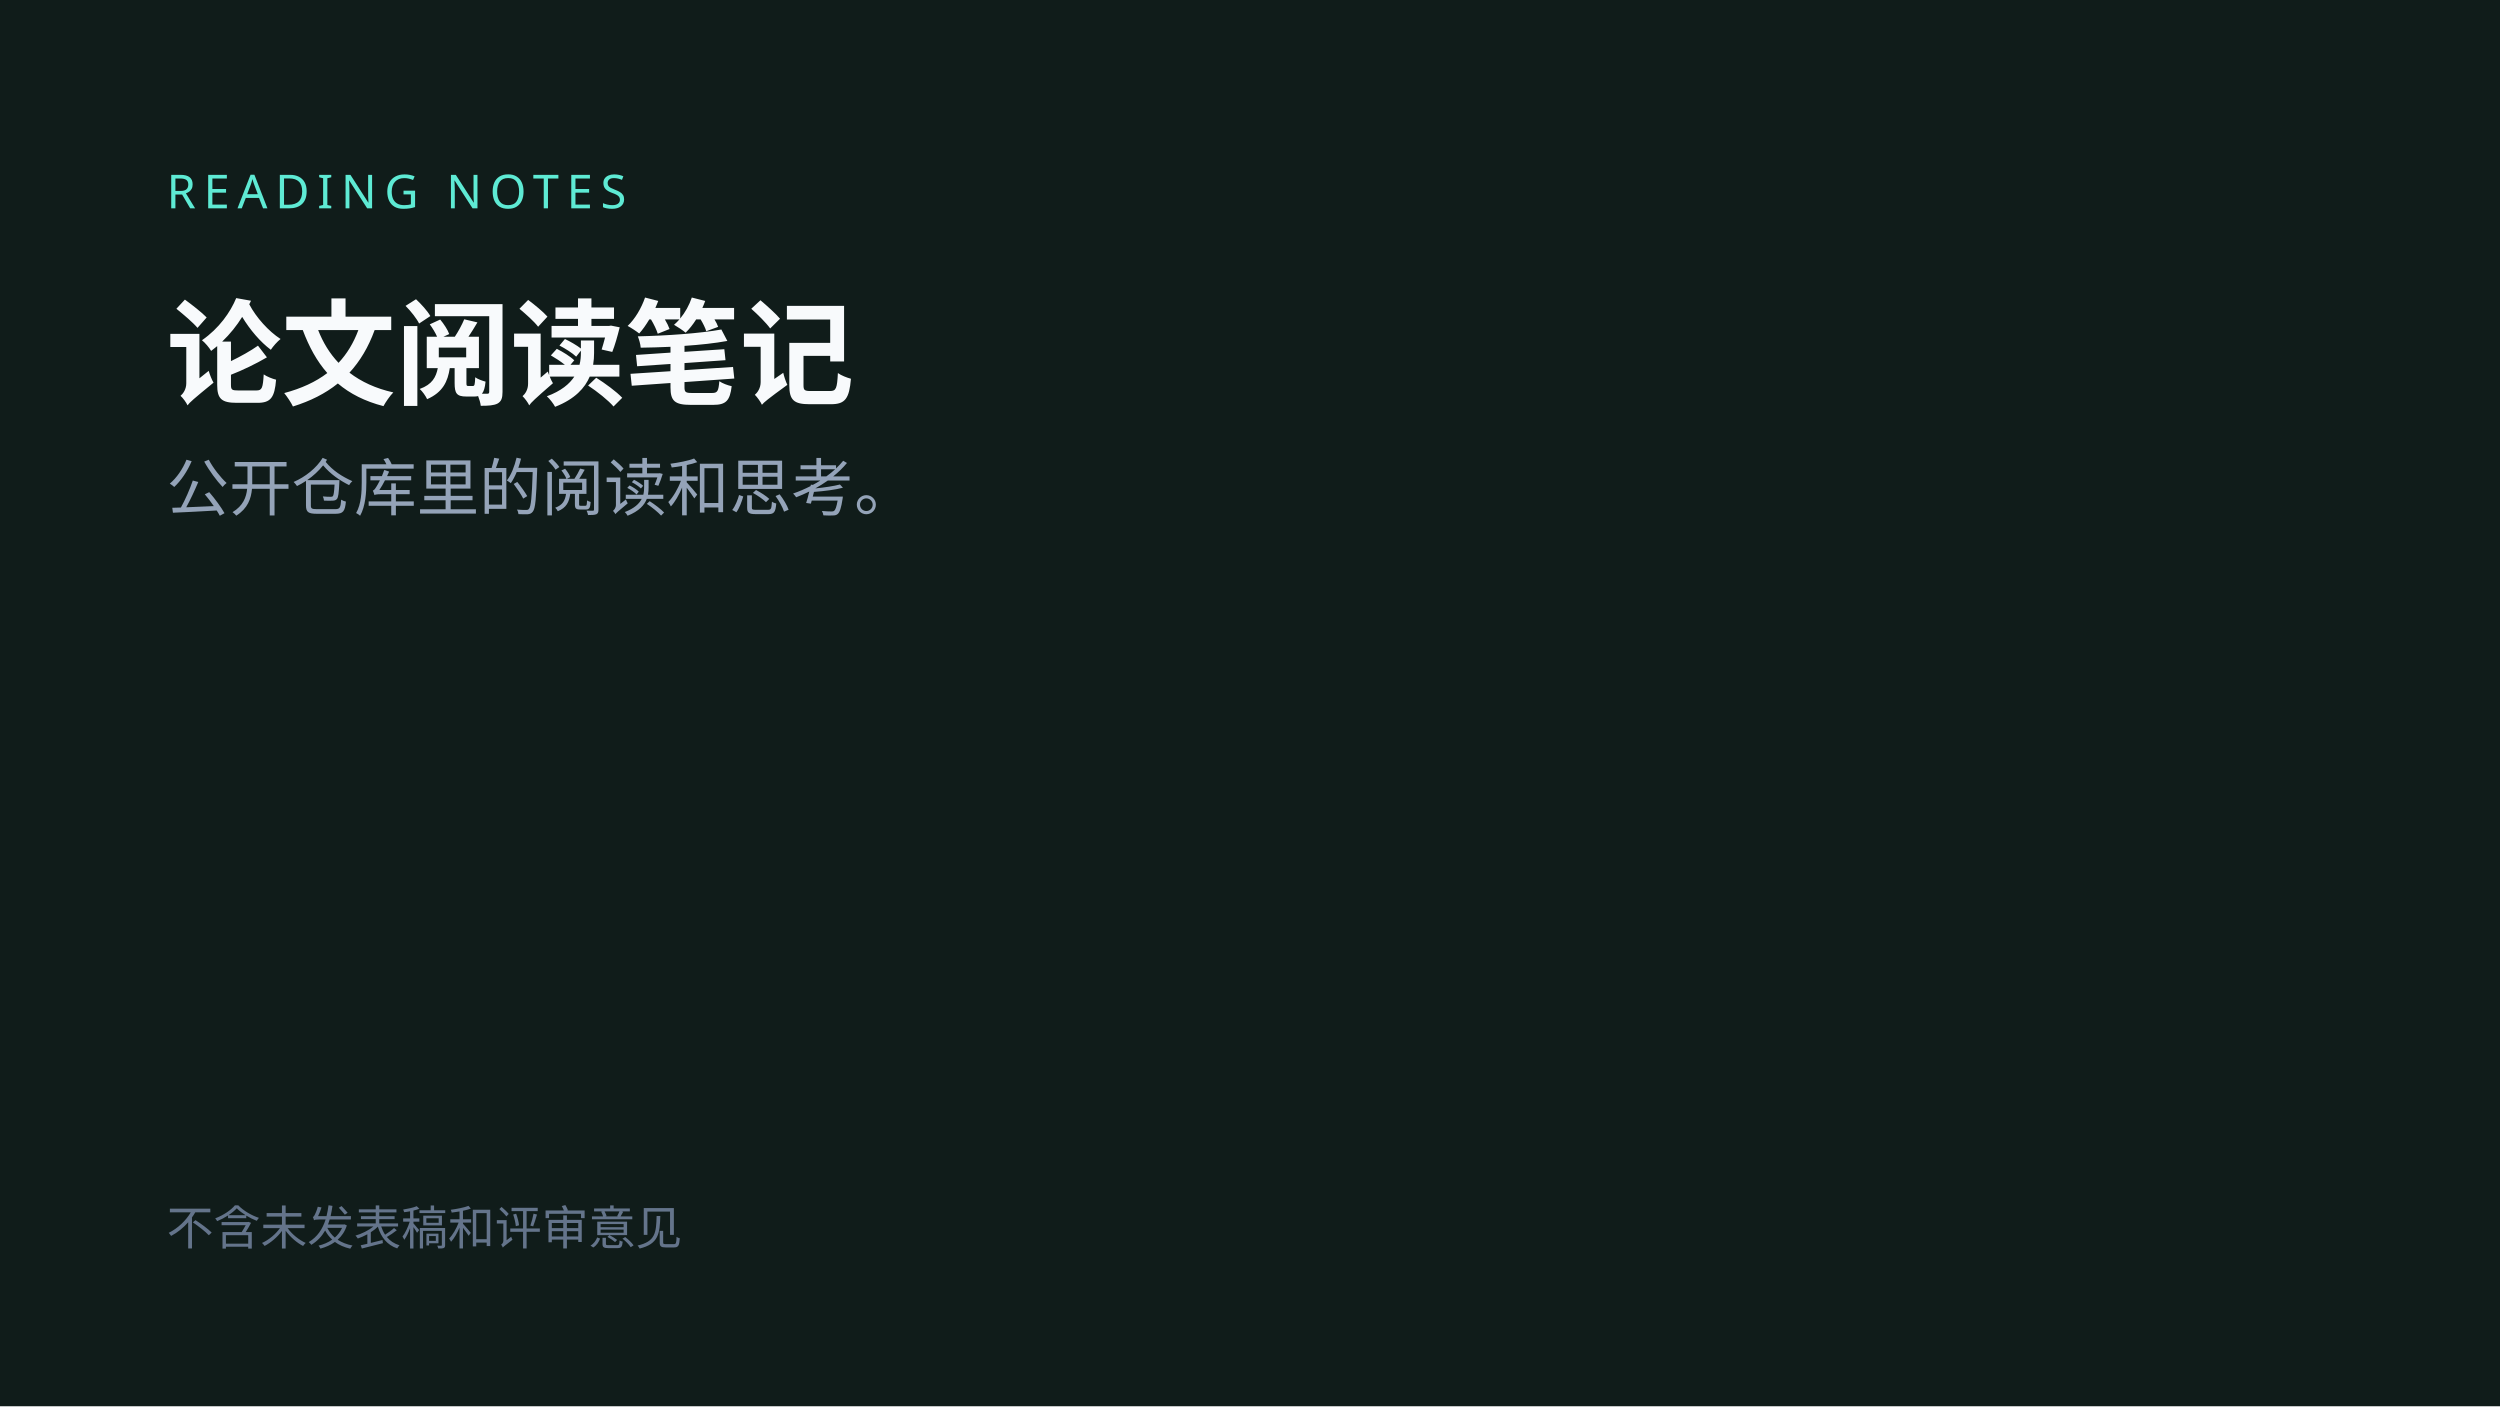
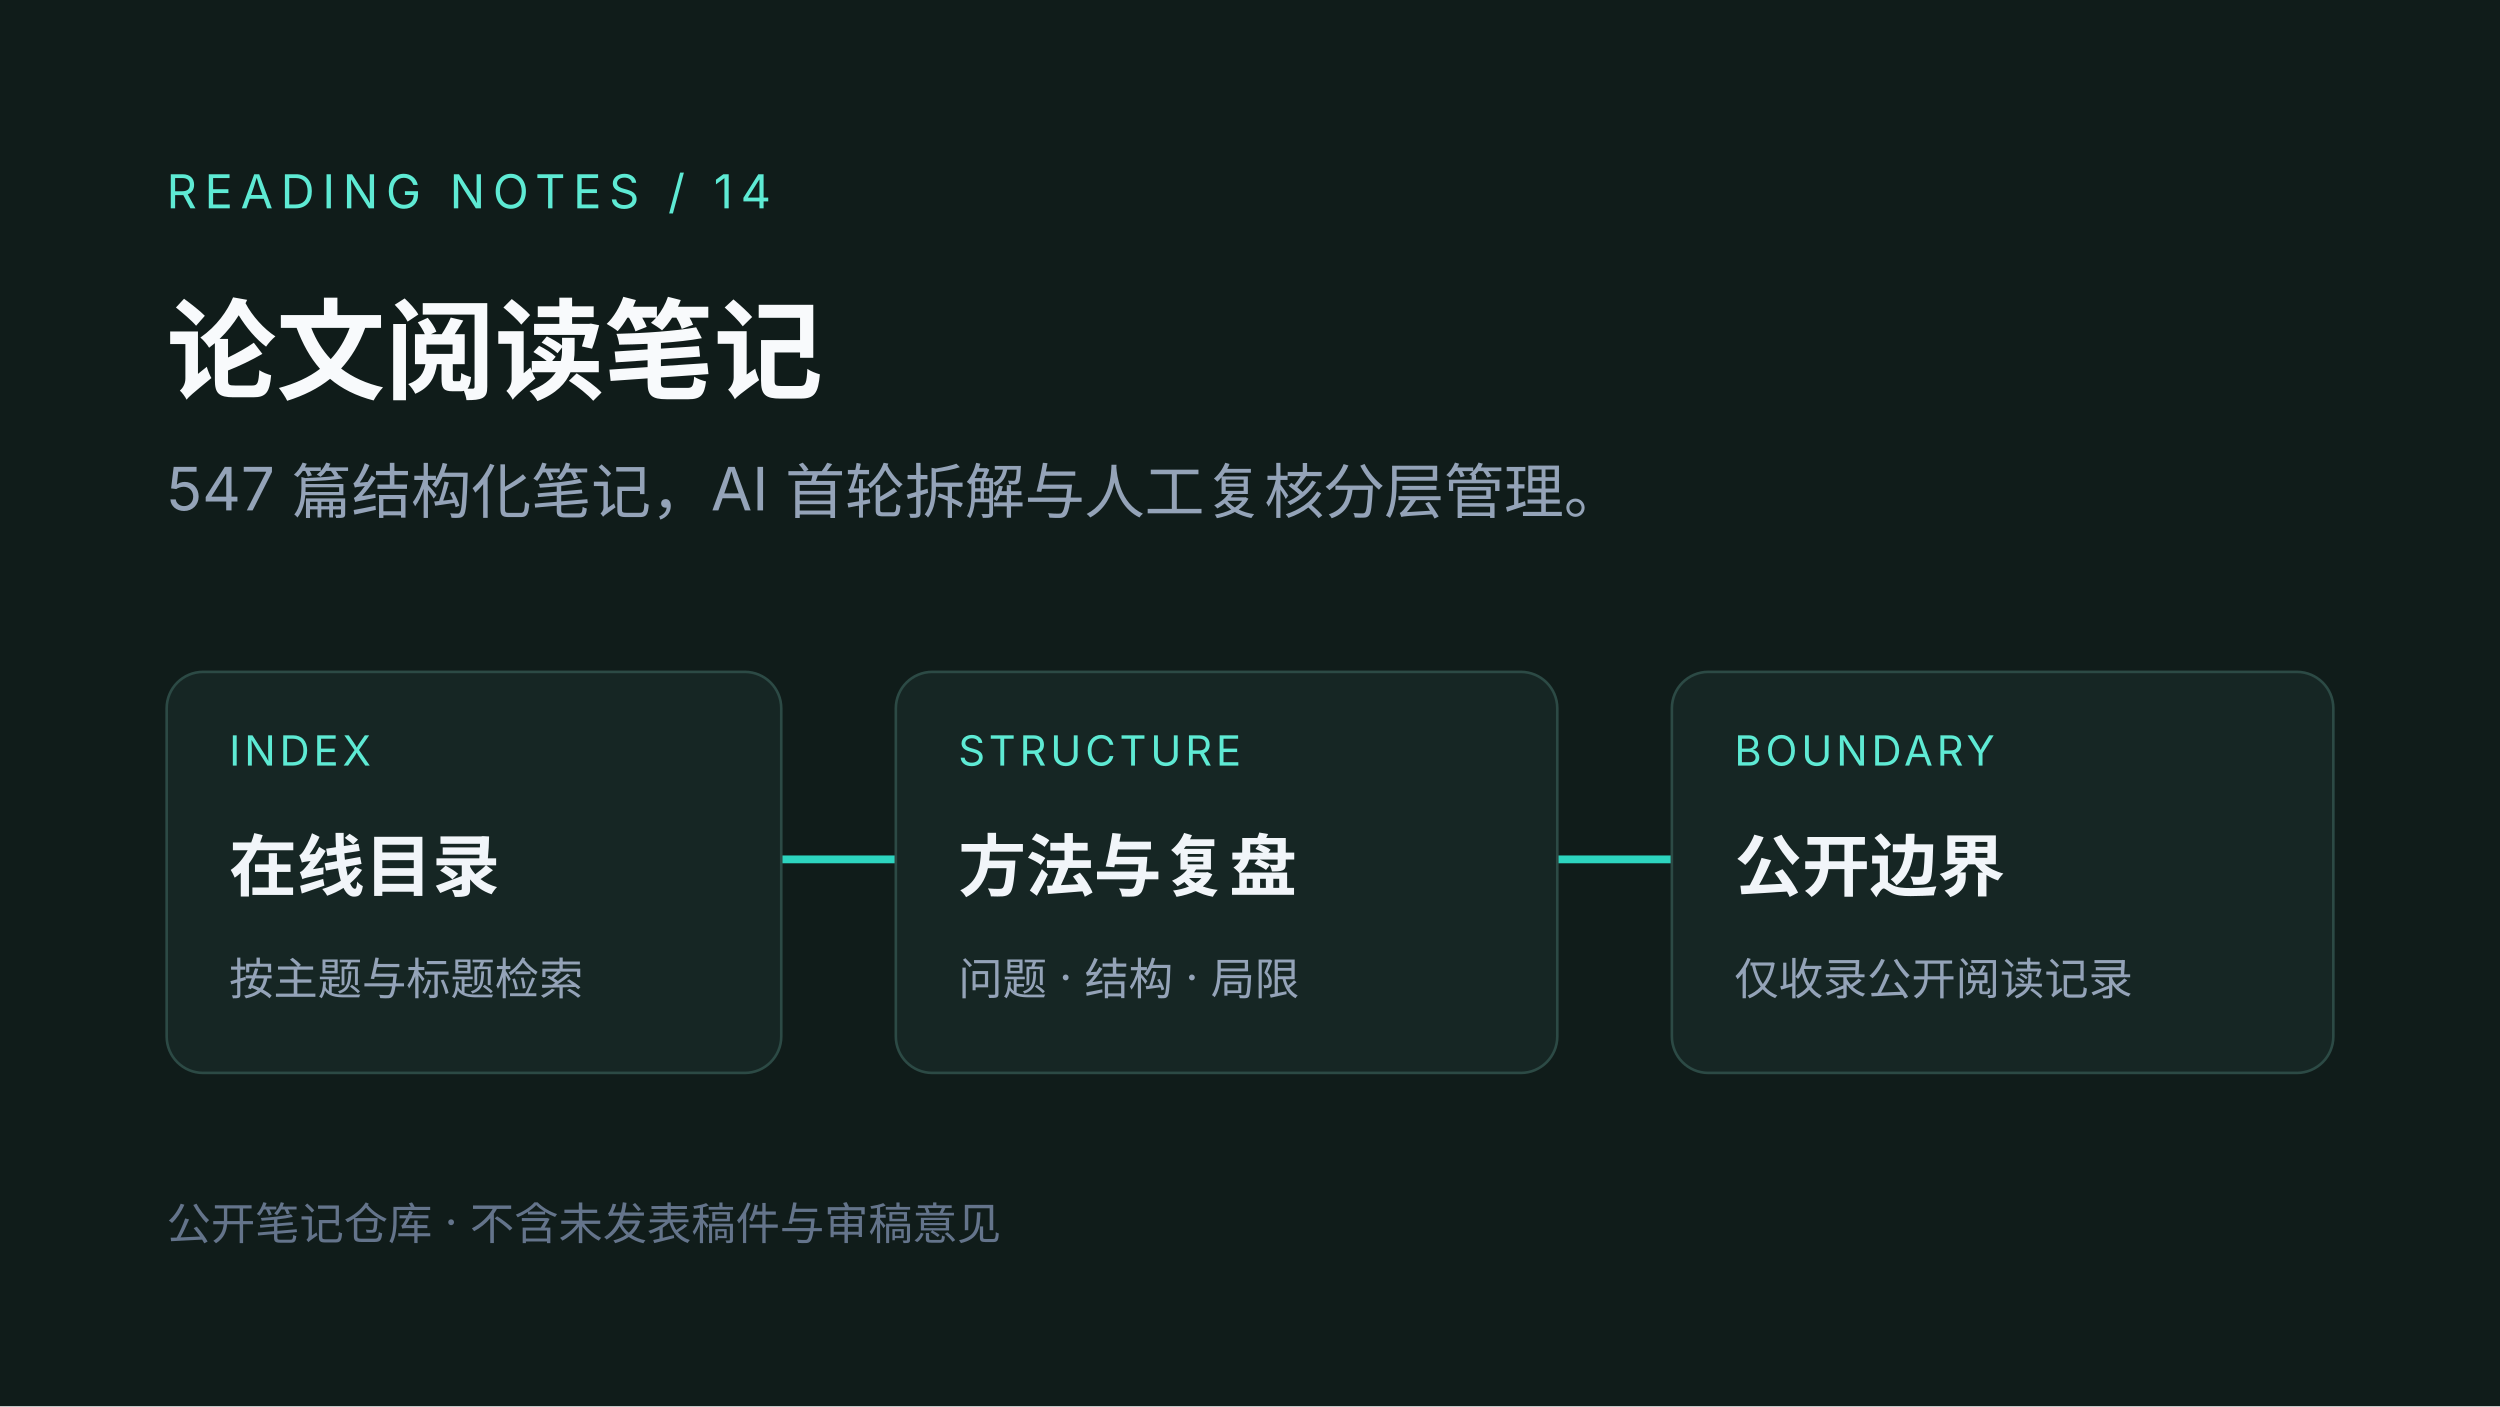
<svg xmlns="http://www.w3.org/2000/svg" width="960" height="540" viewBox="0 0 960 540" role="img" aria-labelledby="title desc">
  <rect width="960" height="540" fill="#101c1a" />
-   <g font-family="system-ui, sans-serif">
-     <text x="64" y="80" fill="#5eead4" font-size="18" letter-spacing="3">READING NOTES</text>
-     <text x="64" y="152" fill="#f8fafc" font-size="44" font-weight="700">论文阅读笔记</text>
-     <text x="64" y="196" fill="#94a3b8" font-size="24">公开仓库里的阅读和思考。</text>
-     <text x="64" y="478" fill="#64748b" font-size="18">不含未发表稿和评审意见</text>
+   <g font-family="system-ui, -apple-system, 'PingFang SC', sans-serif">
+     <text x="64" y="80" fill="#5eead4" font-size="18" letter-spacing="3">READING NOTES / 14</text>
+     <text x="64" y="150" fill="#f8fafc" font-size="42" font-weight="700">论文阅读笔记</text>
+     <text x="64" y="196" fill="#94a3b8" font-size="23">547 篇结构化笔记，AI 首轮拆解与人工复核分层管理。</text>
+     <path d="M300 330H344M598 330H642" stroke="#2dd4bf" stroke-width="3" />
+     <g fill="#162624" stroke="#2c4a45">
+       <rect x="64" y="258" width="236" height="154" rx="14" />
+       <rect x="344" y="258" width="254" height="154" rx="14" />
+       <rect x="642" y="258" width="254" height="154" rx="14" />
+     </g>
+     <g fill="#5eead4" font-size="16" letter-spacing="1.5">
+       <text x="88" y="294">INDEX</text>
+       <text x="368" y="294">STRUCTURE</text>
+       <text x="666" y="294">BOUNDARY</text>
+     </g>
+     <g fill="#f1f5f9" font-size="26" font-weight="600">
+       <text x="88" y="342">在线目录</text>
+       <text x="368" y="342">方法与复盘</text>
+       <text x="666" y="342">公开边界</text>
+     </g>
+     <g fill="#94a3b8" font-size="17">
+       <text x="88" y="382">按主题与标题检索</text>
+       <text x="368" y="382">问题 · 结构 · 局限</text>
+       <text x="666" y="382">仅收录公开阅读记录</text>
+     </g>
+     <text x="64" y="476" fill="#64748b" font-size="17">公开笔记仓库 · 不含未发表稿件与审稿意见</text>
  </g>
</svg>
